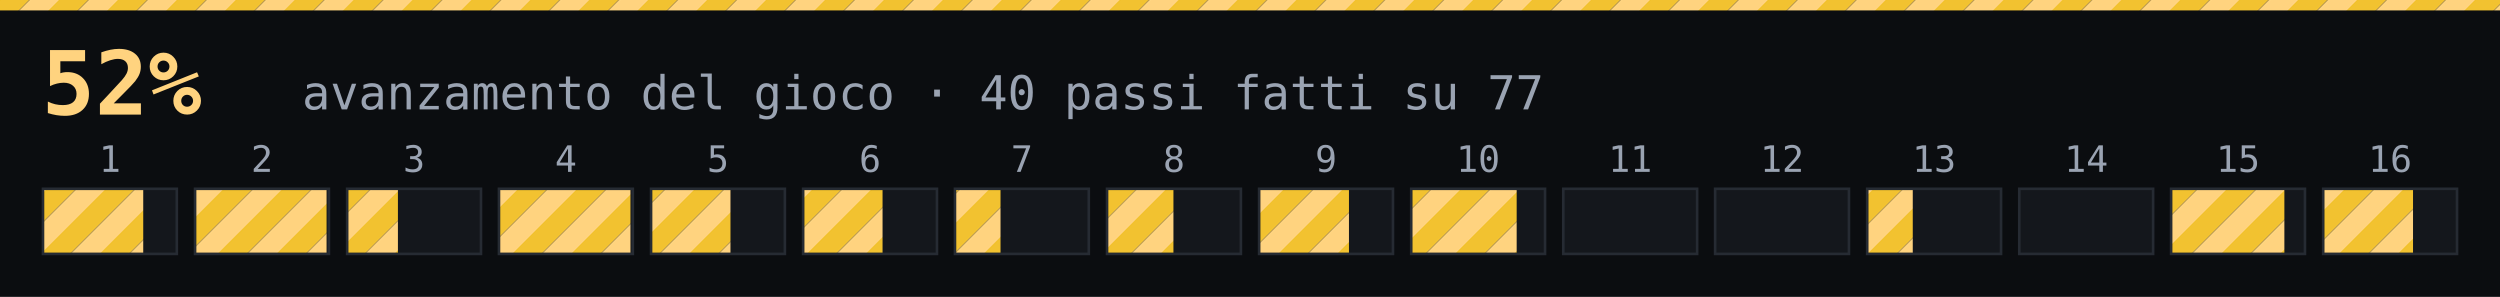
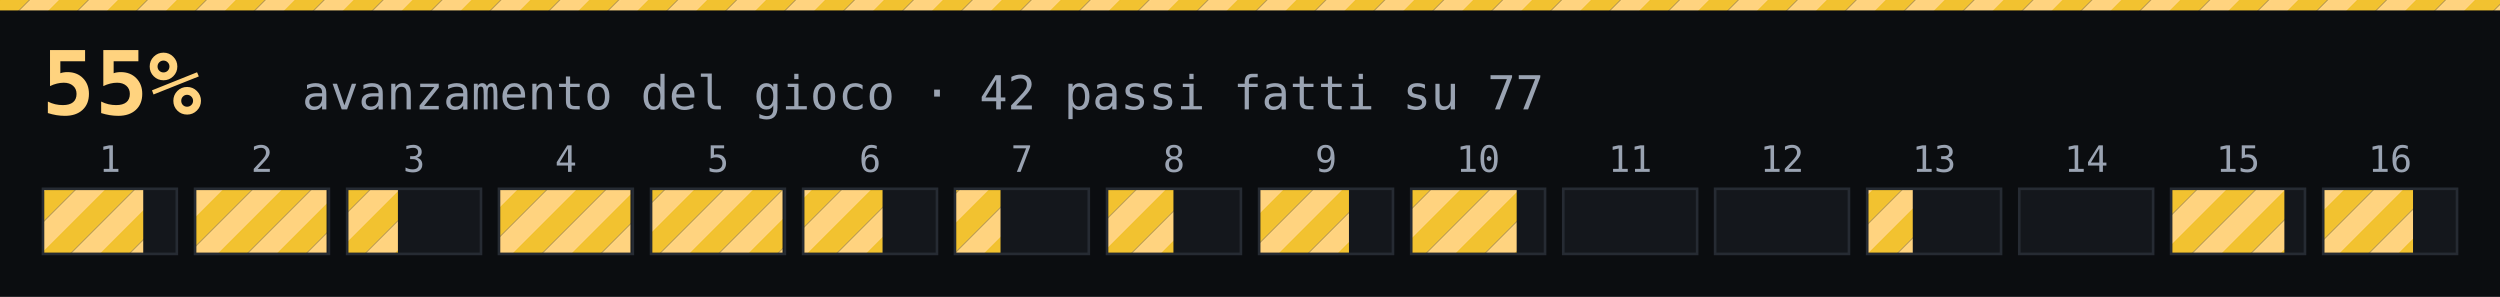
<svg xmlns="http://www.w3.org/2000/svg" width="960" height="114" viewBox="0 0 960 114" font-family="ui-monospace,Cascadia Mono,Consolas,DejaVu Sans Mono,monospace">
  <defs>
    <pattern id="strisce" width="16" height="16" patternUnits="userSpaceOnUse" patternTransform="rotate(45)">
      <rect width="8" height="16" fill="#f2c230" />
      <rect x="8" width="8" height="16" fill="#ffd37f" />
    </pattern>
  </defs>
  <rect width="960" height="114" fill="#0b0d10" />
  <rect width="960" height="4" fill="url(#strisce)" />
-   <text x="16" y="44" fill="#ffd37f" font-size="34" font-weight="700">52%</text>
-   <text x="116" y="42" fill="#9aa3b2" font-size="18">avanzamento del gioco · 40 passi fatti su 77</text>
+   <text x="16" y="44" fill="#ffd37f" font-size="34" font-weight="700">55%</text>
+   <text x="116" y="42" fill="#9aa3b2" font-size="18">avanzamento del gioco · 42 passi fatti su 77</text>
  <text x="42.2" y="66" text-anchor="middle" fill="#9aa3b2" font-size="14">1</text>
  <rect x="16.5" y="72.5" width="51.4" height="25" fill="#14171c" stroke="#262b33" />
  <rect x="17.0" y="73" width="38" height="24" fill="url(#strisce)" />
  <text x="100.6" y="66" text-anchor="middle" fill="#9aa3b2" font-size="14">2</text>
  <rect x="74.9" y="72.5" width="51.4" height="25" fill="#14171c" stroke="#262b33" />
  <rect x="75.4" y="73" width="50" height="24" fill="url(#strisce)" />
  <text x="159.0" y="66" text-anchor="middle" fill="#9aa3b2" font-size="14">3</text>
  <rect x="133.3" y="72.5" width="51.4" height="25" fill="#14171c" stroke="#262b33" />
  <rect x="133.8" y="73" width="19" height="24" fill="url(#strisce)" />
  <text x="217.3" y="66" text-anchor="middle" fill="#9aa3b2" font-size="14">4</text>
  <rect x="191.6" y="72.5" width="51.4" height="25" fill="#14171c" stroke="#262b33" />
  <rect x="192.1" y="73" width="50" height="24" fill="url(#strisce)" />
  <text x="275.7" y="66" text-anchor="middle" fill="#9aa3b2" font-size="14">5</text>
  <rect x="250.0" y="72.5" width="51.4" height="25" fill="#14171c" stroke="#262b33" />
-   <rect x="250.5" y="73" width="30" height="24" fill="url(#strisce)" />
+   <rect x="250.5" y="73" width="50" height="24" fill="url(#strisce)" />
  <text x="334.1" y="66" text-anchor="middle" fill="#9aa3b2" font-size="14">6</text>
  <rect x="308.4" y="72.5" width="51.4" height="25" fill="#14171c" stroke="#262b33" />
  <rect x="308.9" y="73" width="30" height="24" fill="url(#strisce)" />
  <text x="392.4" y="66" text-anchor="middle" fill="#9aa3b2" font-size="14">7</text>
  <rect x="366.7" y="72.5" width="51.4" height="25" fill="#14171c" stroke="#262b33" />
  <rect x="367.2" y="73" width="17" height="24" fill="url(#strisce)" />
  <text x="450.8" y="66" text-anchor="middle" fill="#9aa3b2" font-size="14">8</text>
  <rect x="425.1" y="72.5" width="51.4" height="25" fill="#14171c" stroke="#262b33" />
  <rect x="425.6" y="73" width="25" height="24" fill="url(#strisce)" />
  <text x="509.2" y="66" text-anchor="middle" fill="#9aa3b2" font-size="14">9</text>
  <rect x="483.5" y="72.5" width="51.4" height="25" fill="#14171c" stroke="#262b33" />
  <rect x="484.0" y="73" width="34" height="24" fill="url(#strisce)" />
  <text x="567.6" y="66" text-anchor="middle" fill="#9aa3b2" font-size="14">10</text>
  <rect x="541.9" y="72.5" width="51.4" height="25" fill="#14171c" stroke="#262b33" />
  <rect x="542.4" y="73" width="40" height="24" fill="url(#strisce)" />
  <text x="626.0" y="66" text-anchor="middle" fill="#9aa3b2" font-size="14">11</text>
  <rect x="600.3" y="72.5" width="51.4" height="25" fill="#14171c" stroke="#262b33" />
  <text x="684.3" y="66" text-anchor="middle" fill="#9aa3b2" font-size="14">12</text>
  <rect x="658.6" y="72.5" width="51.4" height="25" fill="#14171c" stroke="#262b33" />
  <text x="742.7" y="66" text-anchor="middle" fill="#9aa3b2" font-size="14">13</text>
  <rect x="717.0" y="72.5" width="51.4" height="25" fill="#14171c" stroke="#262b33" />
  <rect x="717.5" y="73" width="17" height="24" fill="url(#strisce)" />
  <text x="801.1" y="66" text-anchor="middle" fill="#9aa3b2" font-size="14">14</text>
  <rect x="775.4" y="72.5" width="51.4" height="25" fill="#14171c" stroke="#262b33" />
  <text x="859.4" y="66" text-anchor="middle" fill="#9aa3b2" font-size="14">15</text>
  <rect x="833.7" y="72.5" width="51.4" height="25" fill="#14171c" stroke="#262b33" />
  <rect x="834.2" y="73" width="43" height="24" fill="url(#strisce)" />
  <text x="917.8" y="66" text-anchor="middle" fill="#9aa3b2" font-size="14">16</text>
  <rect x="892.1" y="72.5" width="51.4" height="25" fill="#14171c" stroke="#262b33" />
  <rect x="892.6" y="73" width="34" height="24" fill="url(#strisce)" />
</svg>
